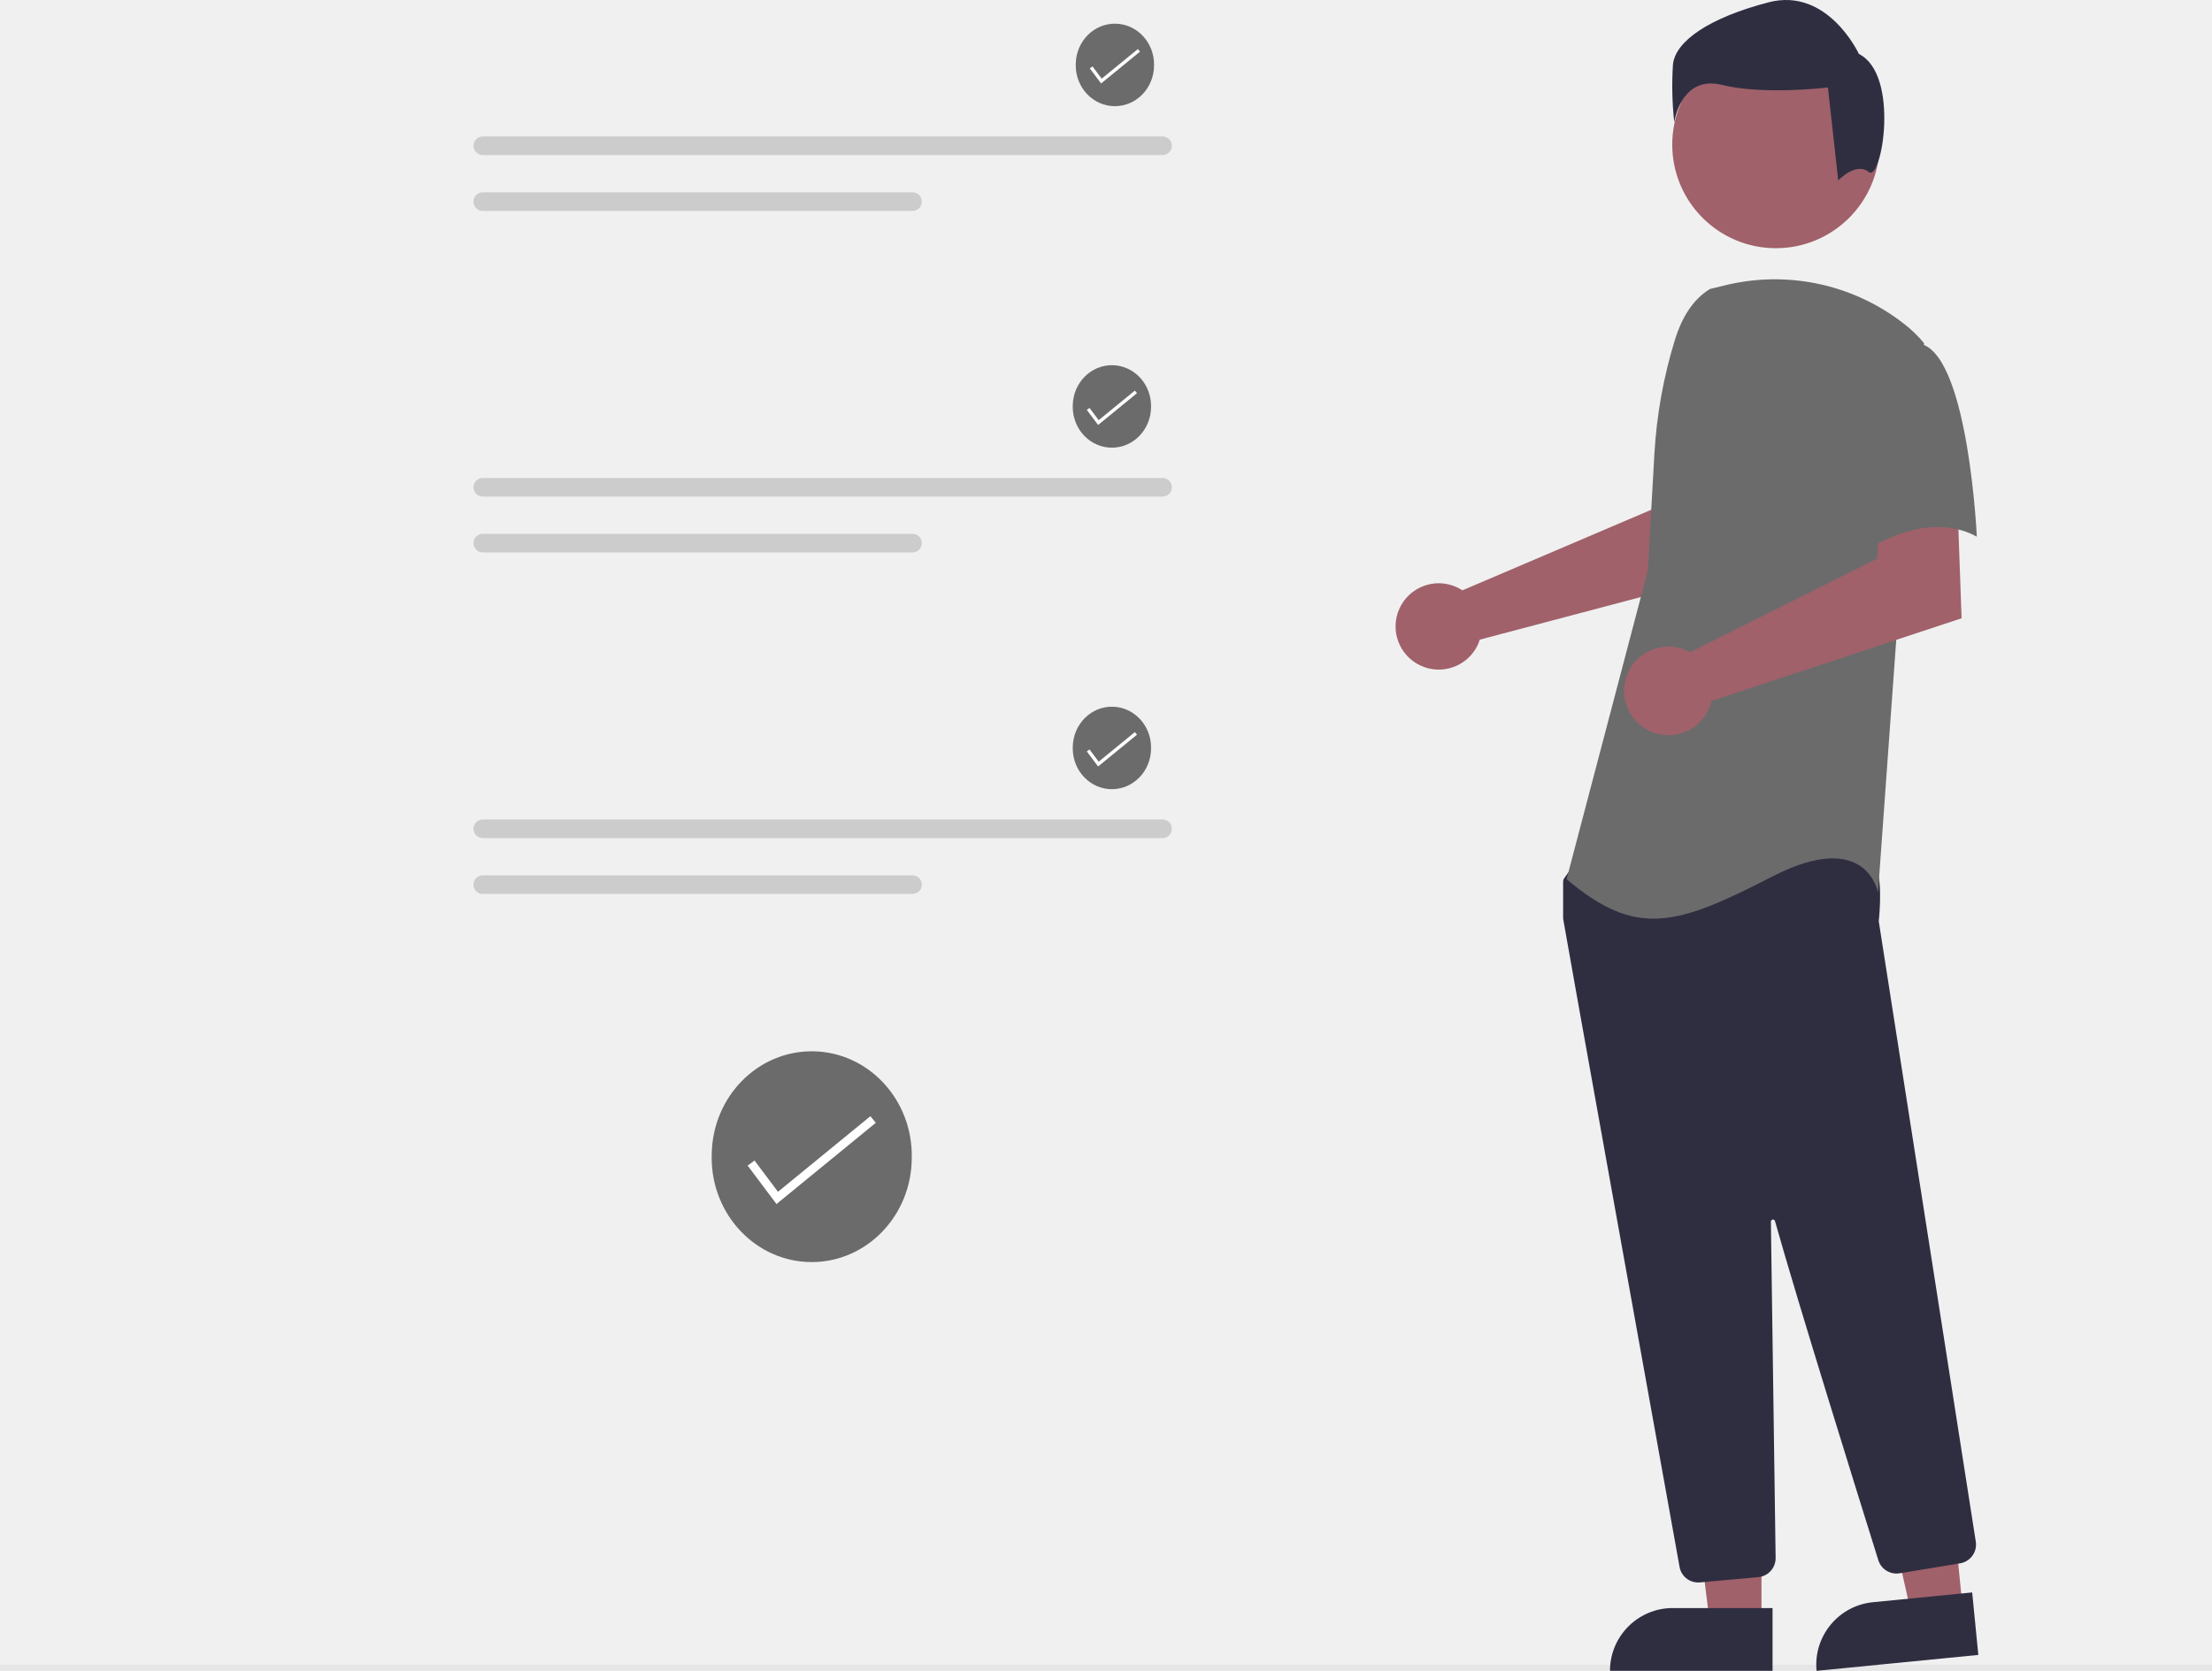
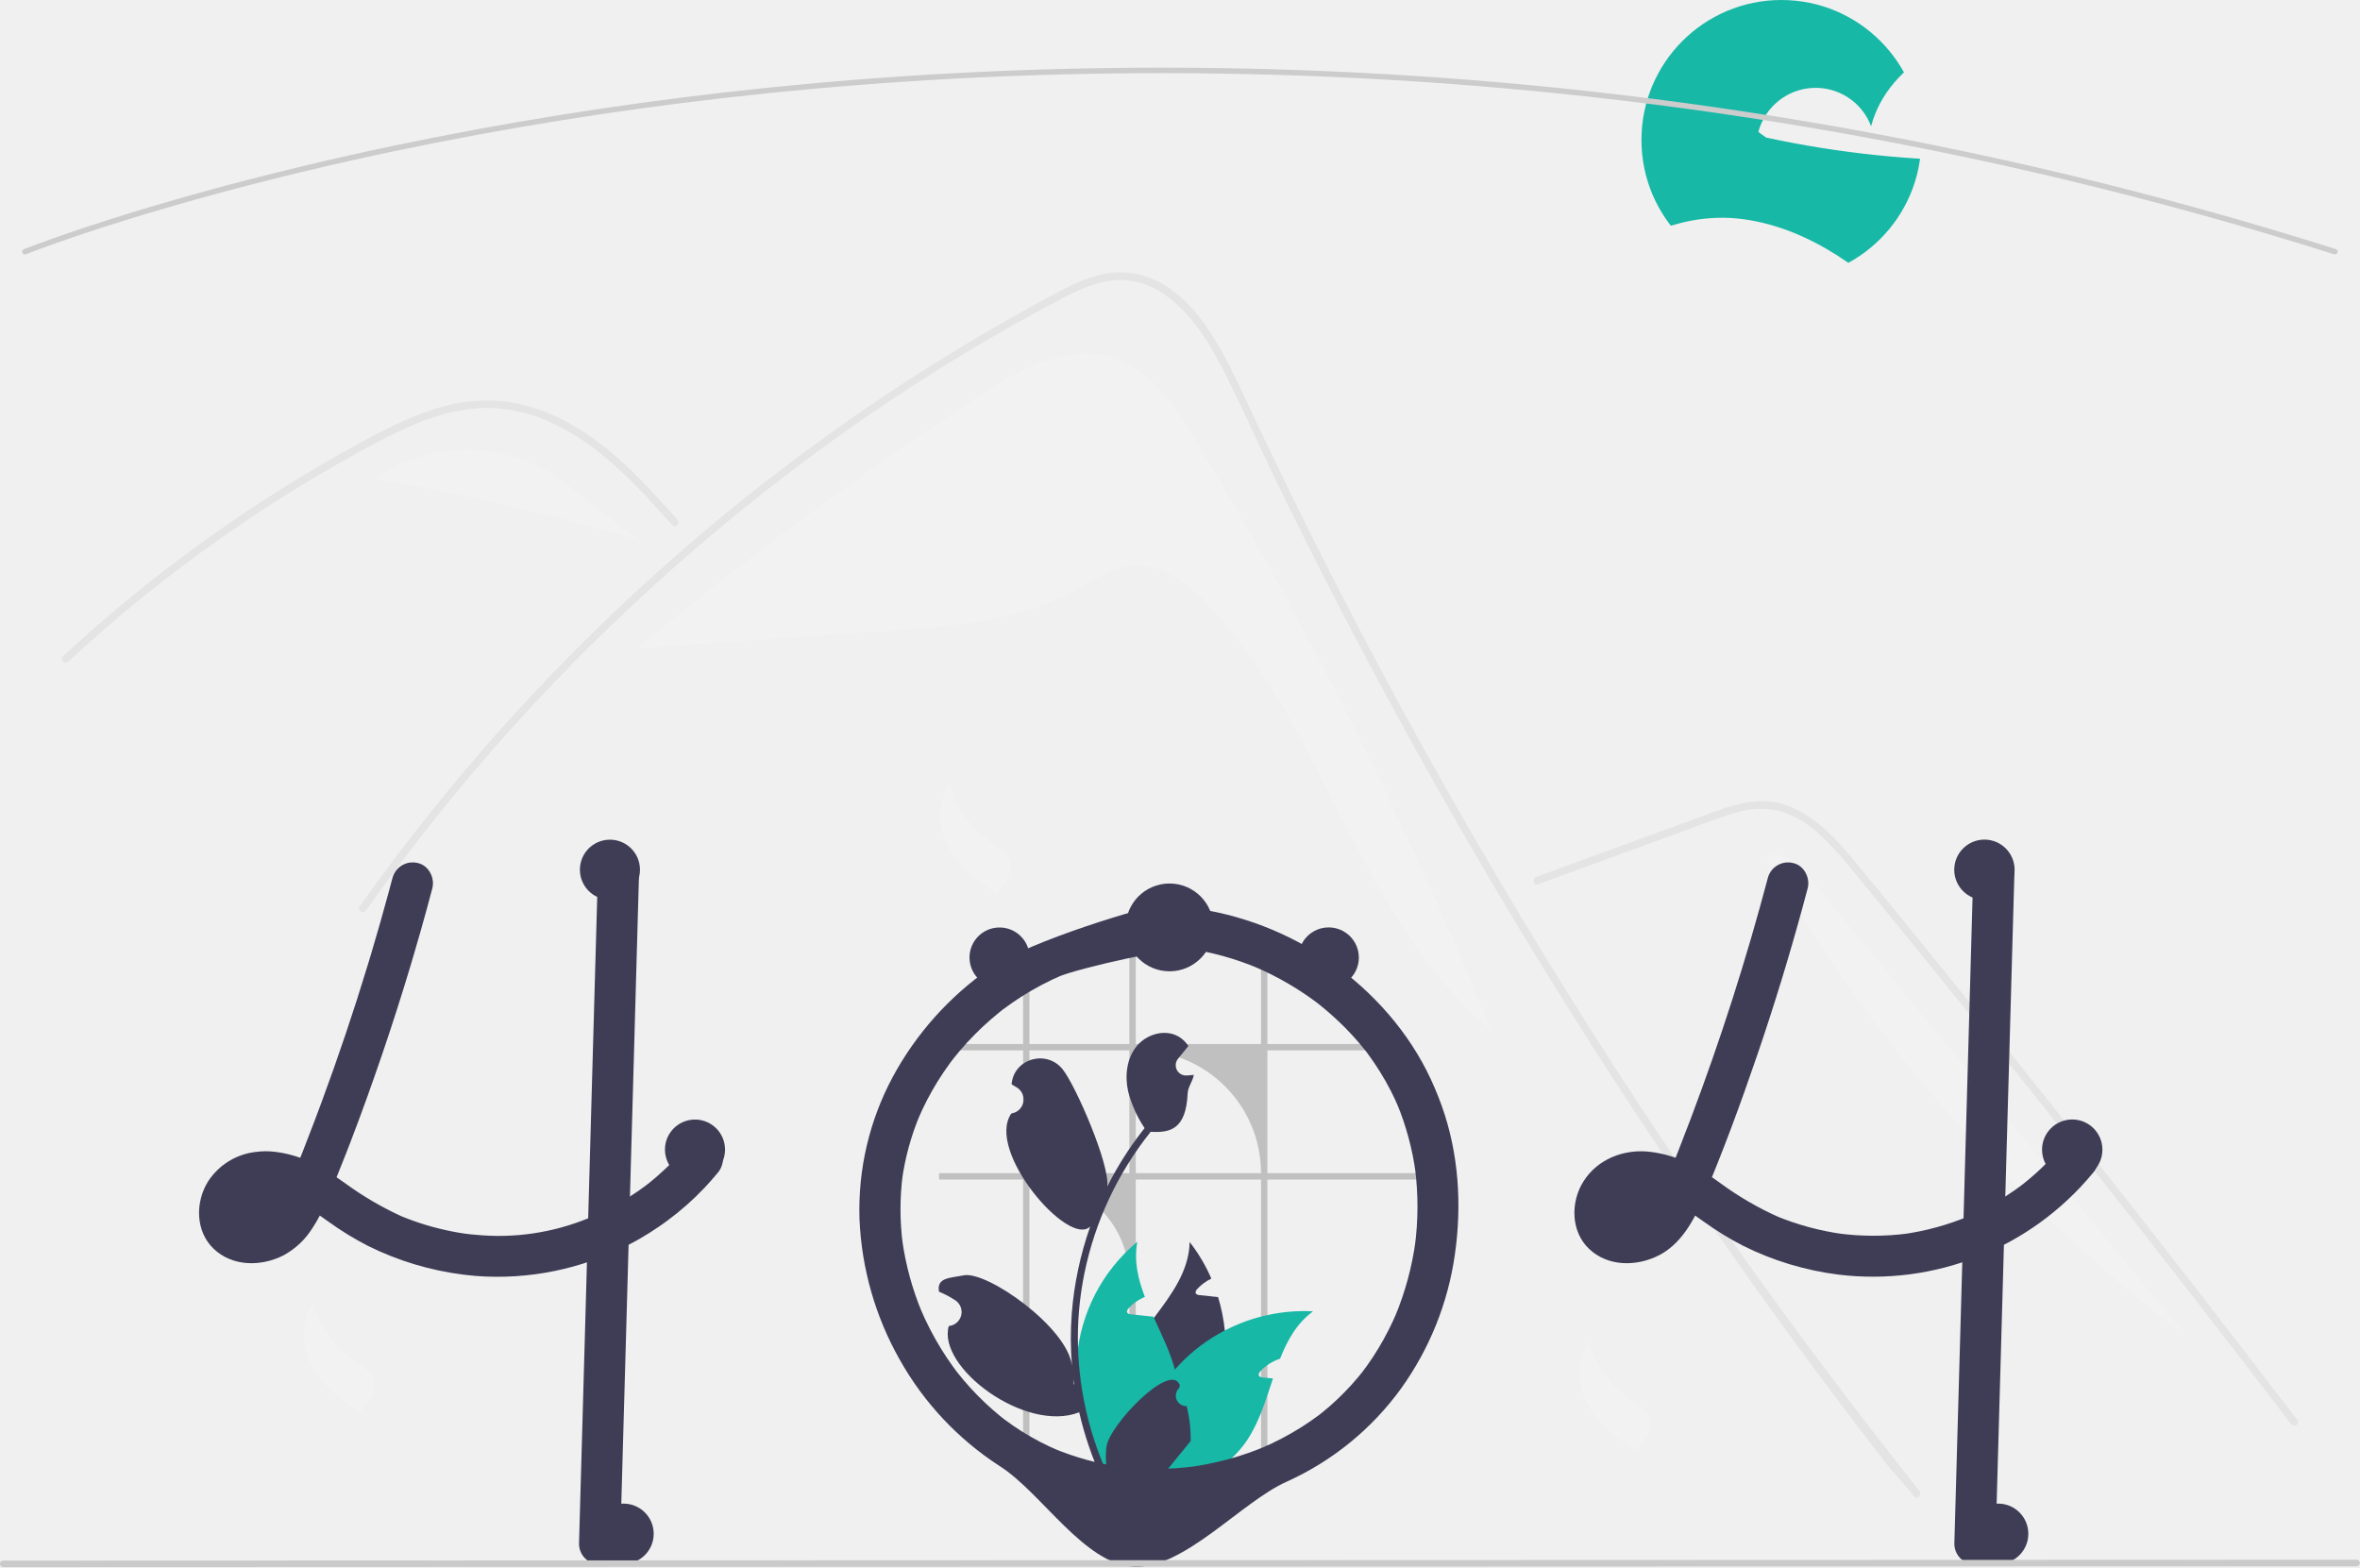
- <svg xmlns="http://www.w3.org/2000/svg" width="738.22" height="557.747" viewBox="0 0 738.22 557.747" role="img" artist="Katerina Limpitsouni" source="https://undraw.co/">
-   <path id="a9afa624-d143-4da3-9790-afb66062e65a-850" data-name="Path 2429" d="M535.174,599.597c0,19.249-14.948,34.854-33.388,34.854s-33.388-15.605-33.388-34.854c0-.436.007-.87.025-1.302.338-19.246,15.563-34.555,34-34.196s33.102,16.253,32.757,35.498Z" transform="translate(-230.89 -213.1568)" fill="#6b6b6b" />
-   <path id="e3bc7ff1-d70c-4de9-8a31-9e1cd8f5d93e-851" data-name="Path 2431" d="M490.029,615.076l-9.616-12.822,2.277-1.709,7.835,10.446,30.844-25.233,1.803,2.204Z" transform="translate(-230.89 -213.1568)" fill="#fff" />
-   <rect id="a7b62467-cb6d-4a33-bede-3daf66fae9b8" data-name="Rectangle 256" y="555.747" width="738.22" height="2" fill="#e6e6e6" />
-   <g id="a0df80b4-37f6-4e81-b192-ad058c9b46d3" data-name="Group 24">
-     <path id="ab0ed44f-d533-4992-a1b3-ca9ac72248ac-852" data-name="Path 552" d="M716.948,409.114a14.211,14.211,0,0,1,1.987,1.108l63.154-26.954,2.253-16.636,25.235-.155-1.491,38.158-83.357,22.047a14.94,14.94,0,0,1-.631,1.7,14.411,14.411,0,1,1-7.151-19.265Z" transform="translate(-230.89 -213.1568)" fill="#a0616a" />
-     <path id="e96706e1-851e-4da2-ad9b-ad313a8c64fc-853" data-name="Path 553" d="M818.754,754.875H801.491l-8.212-66.584h25.477Z" transform="translate(-230.89 -213.1568)" fill="#a0616a" />
-     <path id="b540b71d-0f03-4ed3-b276-b3415efc1443-854" data-name="Path 554" d="M789.161,749.943h33.292v20.955H768.199a20.962,20.962,0,0,1,20.962-20.962h0Z" transform="translate(-230.89 -213.1568)" fill="#2f2e41" />
-     <path id="b87c34d6-a0a3-40d8-a436-08cd71fc342e-855" data-name="Path 555" d="M885.89,749.997l-17.178,1.69-14.7-65.458,25.355-2.491Z" transform="translate(-230.89 -213.1568)" fill="#a0616a" />
-     <path id="bb56473f-8578-4371-8d17-16b3f8ffc95c-856" data-name="Path 556" d="M855.946,747.993l33.126-3.263,2.054,20.857-53.981,5.317a20.958,20.958,0,0,1,18.8-22.911Z" transform="translate(-230.89 -213.1568)" fill="#2f2e41" />
-     <circle id="b06ede21-2df7-4399-95f3-667c473f6547" data-name="Ellipse 84" cx="592.669" cy="48.268" r="34.583" fill="#a0616a" />
-     <path id="e3edd339-fa60-4375-a5a7-b8711a5f77a0-857" data-name="Path 557" d="M797.633,741.409a6.3,6.3,0,0,1-6.217-5.21c-8.929-49.59-38.141-211.772-38.84-216.268a1.991,1.991,0,0,1-.023-.312V507.525a2.1,2.1,0,0,1,.393-1.228l3.858-5.4a2.082,2.082,0,0,1,1.611-.88c22-1.031,94.036-4.054,97.516.294h0c3.495,4.365,2.253,17.611,1.971,20.22l.014.272,32.366,206.982a6.353,6.353,0,0,1-5.233,7.23l-20.214,3.33a6.366,6.366,0,0,1-7.076-4.355c-6.252-19.978-27.216-87.184-34.482-113.19a.7.7,0,0,0-1.381.2c.363,24.79,1.24,88.036,1.549,109.881l.032,2.353a6.362,6.362,0,0,1-5.763,6.387l-19.492,1.766A5.875,5.875,0,0,1,797.633,741.409Z" transform="translate(-230.89 -213.1568)" fill="#2f2e41" />
-     <path id="fafafea0-d187-42ce-9adc-60692d5c21c2-858" data-name="Path 99" d="M801.611,309.607c-6.035,3.588-9.647,10.18-11.719,16.9a160.073,160.073,0,0,0-6.877,38.241l-2.191,38.86-27.113,103.028c23.5,19.883,37.053,15.363,68.686-.9s35.246,5.422,35.246,5.422l6.325-87.663,9.037-95.793a42.487,42.487,0,0,0-6.846-6.581,69.923,69.923,0,0,0-59.761-12.673Z" transform="translate(-230.89 -213.1568)" fill="#6b6b6b" />
-     <path id="bcb42d09-5dc7-4cce-9178-bbabc9608de0-859" data-name="Path 558" d="M792.805,429.921a14.828,14.828,0,0,1,2.112.986l62.447-31.259,1.036-16.933,25.759-1.776,1.38,38.6-83.45,27.6a14.784,14.784,0,1,1-9.283-17.223Z" transform="translate(-230.89 -213.1568)" fill="#a0616a" />
-     <path id="a6b68414-708f-47b2-ba8b-69f9e74523ce-860" data-name="Path 101" d="M872.555,328.133c15.363,5.422,18.071,64.171,18.071,64.171-18.075-9.941-39.765,6.326-39.765,6.326s-4.518-15.365-9.941-35.246a34.54,34.54,0,0,1,7.229-32.535S857.19,322.708,872.555,328.133Z" transform="translate(-230.89 -213.1568)" fill="#6b6b6b" />
-     <path id="bcacc9ce-a4f2-4033-9198-64d9603f2d9b-861" data-name="Path 102" d="M854.562,270.568c-4.309-3.447-10.187,2.816-10.187,2.816l-3.447-31.016s-21.543,2.581-35.334-.862-15.943,12.5-15.943,12.5a110.654,110.654,0,0,1-.431-19.391c.862-7.756,12.064-15.512,31.885-20.683s30.162,17.236,30.162,17.236C865.063,238.057,858.876,274.019,854.562,270.568Z" transform="translate(-230.89 -213.1568)" fill="#2f2e41" />
-   </g>
-   <path d="M392.02,258.709a3.107,3.107,0,0,0,0,6.214H618.878a3.107,3.107,0,0,0,0-6.214Z" transform="translate(-230.89 -213.1568)" fill="#ccc" />
-   <path d="M392.02,277.351a3.107,3.107,0,0,0-.013,6.214H535.429a3.107,3.107,0,1,0,0-6.214Z" transform="translate(-230.89 -213.1568)" fill="#ccc" />
-   <path id="baa6ea24-e79a-410b-95a0-90b7a92ae1c1-862" data-name="Path 2429" d="M616.035,234.956c0,7.534-5.851,13.642-13.068,13.642s-13.068-6.108-13.068-13.642c0-.171.003-.34.01-.51.132-7.533,6.092-13.525,13.308-13.384s12.956,6.361,12.821,13.894Z" transform="translate(-230.89 -213.1568)" fill="#6b6b6b" />
-   <path id="a0820f47-ad40-463a-872c-13bb80005143-863" data-name="Path 2431" d="M598.365,241.015l-3.764-5.019.891-.669,3.067,4.089,12.073-9.876.706.863Z" transform="translate(-230.89 -213.1568)" fill="#fff" />
-   <path d="M392.02,372.709a3.107,3.107,0,0,0,0,6.214H618.878a3.107,3.107,0,0,0,0-6.214Z" transform="translate(-230.89 -213.1568)" fill="#ccc" />
-   <path d="M392.02,391.351a3.107,3.107,0,0,0-.013,6.214H535.429a3.107,3.107,0,1,0,0-6.214Z" transform="translate(-230.89 -213.1568)" fill="#ccc" />
-   <path id="b63fc892-67cf-40d0-9003-f173040a559c-864" data-name="Path 2429" d="M615.035,348.956c0,7.534-5.851,13.642-13.068,13.642s-13.068-6.108-13.068-13.642c0-.171.003-.34.01-.51.132-7.533,6.092-13.525,13.308-13.384s12.956,6.361,12.821,13.894Z" transform="translate(-230.89 -213.1568)" fill="#6b6b6b" />
-   <path id="b8e61bbe-38fc-40ac-ac8c-5bb63bac7af2-865" data-name="Path 2431" d="M597.365,355.015l-3.764-5.019.891-.669,3.067,4.089,12.073-9.876.706.863Z" transform="translate(-230.89 -213.1568)" fill="#fff" />
-   <path d="M392.02,486.709a3.107,3.107,0,0,0,0,6.214H618.878a3.107,3.107,0,0,0,0-6.214Z" transform="translate(-230.89 -213.1568)" fill="#ccc" />
-   <path d="M392.02,505.351a3.107,3.107,0,0,0-.013,6.214H535.429a3.107,3.107,0,1,0,0-6.214Z" transform="translate(-230.89 -213.1568)" fill="#ccc" />
-   <path id="f67391c6-f0f4-4d09-a78c-675b0edf0c3b-866" data-name="Path 2429" d="M615.035,462.956c0,7.534-5.851,13.642-13.068,13.642s-13.068-6.108-13.068-13.642c0-.171.003-.34.01-.51.132-7.533,6.092-13.525,13.308-13.384s12.956,6.361,12.821,13.894Z" transform="translate(-230.89 -213.1568)" fill="#6b6b6b" />
-   <path id="e94ecbaf-2ca7-4fd5-871d-ab097a8f2c0d-867" data-name="Path 2431" d="M597.365,469.015l-3.764-5.019.891-.669,3.067,4.089,12.073-9.876.706.863Z" transform="translate(-230.89 -213.1568)" fill="#fff" />
+ <svg xmlns="http://www.w3.org/2000/svg" width="860.131" height="571.148" viewBox="0 0 860.131 571.148" role="img" artist="Katerina Limpitsouni" source="https://undraw.co/">
+   <path d="M605.67,324.953c-7.669-12.684-16.757-26.228-30.99-30.37-16.482-4.796-33.413,4.732-47.775,14.135a1392.157,1392.157,0,0,0-123.893,91.283l.043.492q46.226-3.188,92.451-6.376c22.265-1.535,45.296-3.283,64.972-13.816,7.467-3.997,14.745-9.336,23.206-9.708,10.512-.462,19.677,6.879,26.88,14.549,42.607,45.371,54.937,114.754,102.738,154.616A1516.995,1516.995,0,0,0,605.67,324.953Z" transform="translate(-169.9343 -164.426)" fill="#f2f2f2" />
+   <path d="M867.571,709.781c-4.712-5.95-6.637-7.343-11.285-13.348q-56.764-73.416-106.708-151.792-33.924-53.23-64.483-108.504-14.549-26.278-28.3-52.969-10.67-20.695-20.865-41.638c-1.944-3.988-3.832-7.994-5.711-12.009-4.428-9.442-8.773-18.93-13.439-28.244-5.317-10.616-11.789-21.745-21.553-28.877a29.405,29.405,0,0,0-15.319-5.895c-7.948-.513-15.282,2.769-22.176,6.353-50.439,26.301-97.659,59.276-140.37,96.798A730.778,730.778,0,0,0,303.322,496.247c-1.008,1.439-3.392.064-2.374-1.384q6.009-8.498,12.257-16.813A734.817,734.817,0,0,1,500.805,303.064q18.248-11.826,37.183-22.542c6.362-3.603,12.752-7.16,19.251-10.497,6.371-3.273,13.137-6.215,20.416-6.325,24.77-.385,37.595,27.667,46.405,46.542q4.153,8.911,8.406,17.766,16.075,33.621,33.387,66.628,10.685,20.379,21.837,40.52,34.707,62.718,73.779,122.897c34.506,53.143,68.737,100.089,108.046,149.785C870.596,709.213,868.662,711.175,867.571,709.781Z" transform="translate(-169.9343 -164.426)" fill="#e4e4e4" />
+   <path d="M414.916,355.804c-1.439-1.604-2.869-3.209-4.318-4.813-11.422-12.633-23.679-25.118-39.364-32.361a57.11,57.11,0,0,0-23.927-5.546c-8.562.028-16.932,2.273-24.843,5.418-3.74,1.494-7.398,3.19-11.001,4.996-4.116,2.072-8.159,4.281-12.183,6.509q-11.331,6.27-22.368,13.091-21.961,13.572-42.546,29.216-10.671,8.113-20.902,16.758-9.516,8.031-18.646,16.492c-1.302,1.201-3.245-.743-1.944-1.943,1.604-1.494,3.227-2.979,4.85-4.446q6.875-6.215,13.971-12.193,12.939-10.918,26.549-20.993,21.163-15.676,43.783-29.225,11.304-6.765,22.918-12.963c2.338-1.247,4.703-2.466,7.096-3.621a113.116,113.116,0,0,1,16.868-6.866,60.006,60.006,0,0,1,25.476-2.503,66.327,66.327,0,0,1,23.505,8.131c15.401,8.608,27.346,21.919,38.97,34.909C418.033,355.171,416.099,357.124,414.916,355.804Z" transform="translate(-169.9343 -164.426)" fill="#e4e4e4" />
+   <path d="M730.477,486.711l36.905-13.498,18.323-6.702c5.968-2.183,11.921-4.667,18.09-6.23a28.539,28.539,0,0,1,16.374.209,37.738,37.738,0,0,1,12.771,7.917,103.64,103.64,0,0,1,10.475,11.186c3.989,4.794,7.92,9.639,11.868,14.467q24.441,29.891,48.563,60.041,24.121,30.15,47.92,60.556,23.857,30.48,47.385,61.216,2.882,3.765,5.76,7.534c1.06,1.388,3.449.02,2.375-1.388Q983.582,650.974,959.549,620.184q-24.092-30.864-48.516-61.466-24.424-30.601-49.179-60.937-6.167-7.558-12.354-15.099c-3.48-4.241-6.92-8.527-10.736-12.474-7.005-7.245-15.758-13.648-26.234-13.822-6.16-.102-12.121,1.852-17.844,3.923-6.17,2.232-12.325,4.506-18.486,6.759l-37.163,13.592-9.291,3.398c-1.649.603-.937,3.262.731,2.652Z" transform="translate(-169.9343 -164.426)" fill="#e4e4e4" />
+   <path d="M366.377,334.526c-18.754-9.639-42.771-7.751-60.005,4.291a855.847,855.847,0,0,1,97.371,22.726C390.46,353.759,380.07,341.563,366.377,334.526Z" transform="translate(-169.9343 -164.426)" fill="#f2f2f2" />
+   <path d="M306.188,338.784l-3.61,2.935c1.221-1.027,2.491-1.99,3.795-2.901C306.311,338.807,306.249,338.795,306.188,338.784Z" transform="translate(-169.9343 -164.426)" fill="#f2f2f2" />
+   <path d="M831.549,486.846c-3.633-4.422-7.56-9.052-12.994-10.848l-5.073.2A575.436,575.436,0,0,0,966.749,651.418Q899.149,569.132,831.549,486.846Z" transform="translate(-169.9343 -164.426)" fill="#f2f2f2" />
+   <path d="M516.084,450.367A37.481,37.481,0,0,0,531.015,471.325c2.82,1.92,6.157,3.762,7.122,7.035a8.379,8.379,0,0,1-.874,6.15,24.884,24.884,0,0,1-3.861,5.041l-.137.512c-6.998-4.147-13.656-9.393-17.522-16.551s-4.406-16.539.341-23.145" transform="translate(-169.9343 -164.426)" fill="#f2f2f2" />
+   <path d="M749.084,653.367A37.481,37.481,0,0,0,764.015,674.325c2.82,1.92,6.157,3.762,7.122,7.035a8.379,8.379,0,0,1-.874,6.15,24.884,24.884,0,0,1-3.861,5.041l-.137.512c-6.998-4.147-13.656-9.393-17.522-16.551s-4.406-16.539.341-23.145" transform="translate(-169.9343 -164.426)" fill="#f2f2f2" />
+   <path d="M284.084,639.367A37.481,37.481,0,0,0,299.015,660.325c2.82,1.92,6.157,3.762,7.122,7.035a8.379,8.379,0,0,1-.874,6.15,24.884,24.884,0,0,1-3.861,5.041l-.137.512c-6.998-4.147-13.656-9.393-17.522-16.551s-4.406-16.539.341-23.145" transform="translate(-169.9343 -164.426)" fill="#f2f2f2" />
+   <circle cx="649.249" cy="51" r="51" fill="#17B8A6" />
+   <path d="M911.219,176.296c-24.717-3.341-52.935,10.019-59.341,34.124a21.597,21.597,0,0,0-41.094,2.109l2.83,2.027a372.275,372.275,0,0,0,160.659-.726C957.079,195.76,935.935,179.637,911.219,176.296Z" transform="translate(-169.9343 -164.426)" fill="#f0f0f0" />
+   <path d="M805.219,244.296c-24.717-3.341-52.935,10.019-59.341,34.124a21.597,21.597,0,0,0-41.094,2.109l2.83,2.027a372.275,372.275,0,0,0,160.659-.726C851.079,263.76,829.935,247.637,805.219,244.296Z" transform="translate(-169.9343 -164.426)" fill="#f0f0f0" />
+   <path d="M1020.946,257.154a.982.982,0,0,1-.302-.047C756.237,173.489,523.199,184.424,374.264,208.321c-20.269,3.251-40.591,7.006-60.404,11.161-5.058,1.06-10.306,2.195-15.597,3.378-6.319,1.407-12.554,2.856-18.532,4.306q-3.873.917-7.595,1.849c-3.758.928-7.572,1.895-11.66,2.957-4.568,1.178-9.209,2.413-13.797,3.672a.442.442,0,0,1-.051.015l0.0.001c-5.183,1.415-10.338,2.871-15.323,4.325-2.698.779-5.304,1.548-7.799,2.307-.279.077-.526.151-.776.228l-.536.163c-.311.095-.617.188-.924.275l-.02.006 0.0.001-.812.252c-.968.293-1.912.579-2.841.864-24.545,7.566-38.038,12.949-38.171,13.002a1,1,0,1,1-.744-1.856c.134-.053,13.693-5.463,38.328-13.058.932-.286,1.879-.572,2.85-.866l.754-.234c.026-.01.052-.018.078-.025.305-.087.61-.18.919-.273l.537-.163c.268-.081.531-.161.801-.235,2.479-.754,5.093-1.524,7.798-2.307,4.987-1.455,10.147-2.911,15.334-4.328.016-.006.033-.01.049-.015v-.001c4.604-1.263,9.263-2.503,13.845-3.685,4.094-1.063,7.915-2.032,11.68-2.962q3.738-.93,7.609-1.853c5.985-1.451,12.233-2.902,18.563-4.312,5.299-1.184,10.556-2.322,15.622-3.383,19.843-4.162,40.198-7.923,60.497-11.179C523.096,182.415,756.467,171.463,1021.246,255.201a1.0 1,0,0,1-.301,1.953Z" transform="translate(-169.9343 -164.426)" fill="#ccc" />
+   <path d="M432.923,584.266a6.729,6.729,0,0,0-1.7-2.67,6.43,6.43,0,0,0-.92-.71c-2.61-1.74-6.51-2.13-8.99,0a5.81,5.81,0,0,0-.69.71q-1.11,1.365-2.28,2.67c-1.28,1.46-2.59,2.87-3.96,4.24-.39.38-.78.77-1.18,1.15-.23.23-.46.45-.69.67-.88.84-1.78,1.65-2.69,2.45-.48.43-.96.85-1.45,1.26-.73.61-1.46,1.22-2.2,1.81-.07.05-.14.1-.21.16-.02.01-.03.03-.05.04-.01,0-.02,0-.03.02a.179.179,0,0,0-.07.05c-.22.15-.37.25-.48.34.04-.02.08-.05.12-.07-.18.14-.37.28-.55.42-1.75,1.29-3.54,2.53-5.37,3.69a99.21,99.21,0,0,1-14.22,7.55c-.33.13-.67.27-1.01.4a85.97,85.97,0,0,1-40.85,6.02q-2.13-.165-4.26-.45c-1.64-.24-3.27-.53-4.89-.86a97.932,97.932,0,0,1-18.02-5.44,118.652,118.652,0,0,1-20.66-12.12c-1-.71-2.01-1.42-3.02-2.11,1.15-2.82,2.28-5.64,3.38-8.48.55-1.37,1.08-2.74,1.6-4.12,4.09-10.63,7.93-21.36,11.61-32.13q5.58-16.365,10.53-32.92.51-1.68.99-3.36,2.595-8.745,4.98-17.53c.15-.57.31-1.13.45-1.7q.69-2.52,1.35-5.04c1-3.79-1.26-8.32-5.24-9.23a7.634,7.634,0,0,0-9.22,5.24c-.43,1.62-.86,3.23-1.3,4.85q-3.165,11.745-6.66,23.41-.51,1.68-1.02,3.36-7.71,25.41-16.93,50.31-1.11,3.015-2.25,6.01c-.37.98-.74,1.96-1.12,2.94-.73,1.93-1.48,3.86-2.23,5.79-.43,1.13-.87,2.26-1.31,3.38-.29.71-.57,1.42-.85,2.12a41.809,41.809,0,0,0-8.81-2.12l-.48-.06a27.397,27.397,0,0,0-7.01.06,23.914,23.914,0,0,0-17.24,10.66c-4.77,7.51-4.71,18.25,1.98,24.63,6.89,6.57,17.32,6.52,25.43,2.41a28.351,28.351,0,0,0,10.52-9.86,50.569,50.569,0,0,0,2.74-4.65c.21.14.42.28.63.43.8.56,1.6,1.13,2.39,1.69a111.738,111.738,0,0,0,14.51,8.91,108.359,108.359,0,0,0,34.62,10.47c.27.03.53.07.8.1,1.33.17,2.67.3,4.01.41a103.782,103.782,0,0,0,55.58-11.36q2.175-1.125,4.31-2.36,3.315-1.92,6.48-4.08c1.15-.78,2.27-1.57,3.38-2.4a101.042,101.042,0,0,0,13.51-11.95q2.355-2.475,4.51-5.11a8.061,8.061,0,0,0,2.2-5.3A7.564,7.564,0,0,0,432.923,584.266Zm-165.59,23.82c.21-.15.42-.31.62-.47C267.893,607.766,267.603,607.936,267.333,608.086Zm3.21-3.23c-.23.26-.44.52-.67.78a23.366,23.366,0,0,1-2.25,2.2c-.11.1-.23.2-.35.29a.01.01,0,0,0-.01.01,3.804,3.804,0,0,0-.42.22q-.645.39-1.32.72a17.005,17.005,0,0,1-2.71.75,16.799,16.799,0,0,1-2.13.02h-.02a14.823,14.823,0,0,1-1.45-.4c-.24-.12-.47-.26-.7-.4-.09-.08-.17-.16-.22-.21a2.44,2.44,0,0,1-.27-.29.01.01,0,0,0-.01-.01c-.11-.2-.23-.4-.34-.6a.031.031,0,0,1-.01-.02c-.08-.25-.15-.51-.21-.77a12.511,12.511,0,0,1,.01-1.37,13.467,13.467,0,0,1,.54-1.88,11.068,11.068,0,0,1,.69-1.26c.02-.04.12-.2.23-.38.01-.01.01-.01.01-.02.15-.17.3-.35.46-.51.27-.3.56-.56.85-.83a18.022,18.022,0,0,1,1.75-1.01,19.481,19.481,0,0,1,2.93-.79,24.989,24.989,0,0,1,4.41.04,30.301,30.301,0,0,1,4.1,1.01,36.945,36.945,0,0,1-2.77,4.54C270.623,604.746,270.583,604.806,270.543,604.856Zm-11.12-3.29a2.18,2.18,0,0,1-.31.39A1.409,1.409,0,0,1,259.423,601.566Z" transform="translate(-169.9343 -164.426)" fill="#3f3d56" />
+   <path d="M402.863,482.136q-.135,4.71-.27,9.42-.285,10.455-.59,20.92-.315,11.775-.66,23.54-.165,6.075-.34,12.15-.465,16.365-.92,32.72c-.03,1.13-.07,2.25-.1,3.38q-.225,8.115-.45,16.23-.255,8.805-.5,17.61-.18,6.6-.37,13.21-1.35,47.895-2.7,95.79a7.648,7.648,0,0,1-7.5,7.5,7.561,7.561,0,0,1-7.5-7.5q.75-26.94,1.52-53.88.675-24.36,1.37-48.72.225-8.025.45-16.06.345-12.09.68-24.18c.03-1.13.07-2.25.1-3.38.02-.99.05-1.97.08-2.96q.66-23.475,1.32-46.96.27-9.24.52-18.49.3-10.545.6-21.08c.09-3.09.17-6.17.26-9.26a7.648,7.648,0,0,1,7.5-7.5A7.561,7.561,0,0,1,402.863,482.136Z" transform="translate(-169.9343 -164.426)" fill="#3f3d56" />
+   <path d="M814.291,484.217a893.238,893.238,0,0,1-28.161,87.941c-3.007,7.946-6.083,15.877-9.371,23.712l.756-1.792a54.583,54.583,0,0,1-5.59,10.612q-.229.321-.467.636,1.166-1.49.443-.589c-.254.301-.505.602-.768.895a23.664,23.664,0,0,1-2.249,2.203q-.301.258-.612.504l.938-.729c-.109.257-.873.597-1.111.743a18.254,18.254,0,0,1-2.405,1.219l1.792-.756a19.086,19.086,0,0,1-4.231,1.161l1.994-.268a17.021,17.021,0,0,1-4.298.046l1.994.268a14.002,14.002,0,0,1-3.405-.917l1.792.756a12.012,12.012,0,0,1-1.679-.896c-.271-.177-1.105-.809-.015.025,1.133.866.146.074-.088-.156-.194-.192-.37-.4-.56-.595-.882-.905.996,1.557.397.499a18.182,18.182,0,0,1-.878-1.637l.756,1.792a11.925,11.925,0,0,1-.728-2.651l.268,1.994a13.651,13.651,0,0,1-.003-3.405l-.268,1.994a15.964,15.964,0,0,1,.995-3.68l-.756,1.792a16.729,16.729,0,0,1,1.178-2.298,6.729,6.729,0,0,1,.729-1.071c.049.016-1.269,1.513-.569.757.183-.198.354-.406.539-.602.296-.314.614-.601.926-.898,1.045-.994-1.462.966-.257.179a19.049,19.049,0,0,1,2.749-1.499l-1.792.756a20.311,20.311,0,0,1,4.995-1.34l-1.994.268a25.628,25.628,0,0,1,6.461.076l-1.994-.268a33.211,33.211,0,0,1,7.892,2.22l-1.792-.756c5.39,2.314,10.163,5.749,14.928,9.118a111.95,111.95,0,0,0,14.506,8.906,108.388,108.388,0,0,0,34.622,10.474,103.933,103.933,0,0,0,92.586-36.752,8.078,8.078,0,0,0,2.197-5.303,7.632,7.632,0,0,0-2.197-5.303c-2.752-2.526-7.949-3.239-10.607,0a95.636,95.636,0,0,1-8.107,8.727q-2.017,1.914-4.142,3.71-1.214,1.026-2.461,2.011c-.393.311-1.619,1.138.263-.197-.431.306-.845.64-1.271.955a99.269,99.269,0,0,1-20.332,11.565l1.792-.756a96.836,96.836,0,0,1-24.171,6.622l1.994-.268a97.643,97.643,0,0,1-25.754-.038l1.994.268a99.8,99.8,0,0,1-24.857-6.77l1.792.756a116.025,116.025,0,0,1-21.736-12.591,86.877,86.877,0,0,0-11.113-6.994,42.824,42.824,0,0,0-14.438-4.389c-9.439-1.111-19.057,2.566-24.246,10.72-4.776,7.505-4.714,18.244,1.974,24.625,6.888,6.572,17.318,6.517,25.436,2.406,7.817-3.959,12.513-12.185,15.815-19.942,7.431-17.455,14.01-35.314,20.14-53.263q9.097-26.637,16.499-53.813.917-3.366,1.807-6.739c1.001-3.789-1.261-8.32-5.238-9.226a7.633,7.633,0,0,0-9.226,5.238Z" transform="translate(-169.9343 -164.426)" fill="#3f3d56" />
+   <path d="M889.124,482.136l-2.7,95.793-2.685,95.294-1.518,53.884a7.565,7.565,0,0,0,7.5,7.5,7.649,7.649,0,0,0,7.5-7.5l2.7-95.793,2.685-95.294,1.518-53.884a7.565,7.565,0,0,0-7.5-7.5,7.649,7.649,0,0,0-7.5,7.5Z" transform="translate(-169.9343 -164.426)" fill="#3f3d56" />
+   <path d="M629.526,700.361h2.329V594.319h54.329v-2.323H631.855V547.252H673.81q-.923-1.173-1.899-2.317H631.855V515.382c-.77-.328-1.547-.645-2.329-.944V544.935h-45.652V507.07c-.782.036-1.553.09-2.329.155v37.71h-36.42V516.684c-.782.346-1.553.711-2.317,1.093V544.935h-30.616v2.317h30.616v44.744h-30.616v2.323h30.616V700.361h2.317V594.319a36.413,36.413,0,0,1,36.42,36.42v69.622h2.329V594.319h45.652Zm-84.401-108.365V547.252h36.42v44.744Zm38.749,0V547.252h.914a44.741,44.741,0,0,1,44.738,44.744Z" transform="translate(-169.9343 -164.426)" opacity="0.2" />
+   <path d="M615.303,668.566a63.059,63.059,0,0,1-20.05,33.7c-.74.64-1.48,1.26-2.25,1.87q-2.805.255-5.57.52c-1.53.14-3.04.29-4.54.43l-.27.03-.19-1.64-.76-6.64a37.623,37.623,0,0,1-3.3-32.44c2.64-7.12,7.42-13.41,12.12-19.65,6.49-8.62,12.8-17.14,13.03-27.65a60.544,60.544,0,0,1,7.9,13.33,16.432,16.432,0,0,0-5.12,3.77c-.41.45-.82,1.08-.54,1.62.24.46.84.57,1.36.63,1.25.13,2.51.26,3.76.39,1,.11,2,.21,3,.32a63.99,63.99,0,0,1,2.45,12.18A61.189,61.189,0,0,1,615.303,668.566Z" transform="translate(-169.9343 -164.426)" fill="#3f3d56" />
+   <path d="M648.503,642.356c-5.9,4.29-9.35,10.46-12.03,17.26a16.628,16.628,0,0,0-7.17,4.58c-.41.45-.82,1.08-.54,1.62.24.46.84.57,1.36.63,1.25.13,2.51.26,3.76.39-2.68,8.04-5.14,16.36-9.88,23.15a36.989,36.989,0,0,1-12.03,10.91,38.492,38.492,0,0,1-4.02,1.99q-7.62.585-14.95,1.25-2.805.255-5.57.52c-1.53.14-3.04.29-4.54.43q-.015-.825,0-1.65a63.304,63.304,0,0,1,15.25-39.86c.45-.52.91-1.03,1.38-1.54a61.792,61.792,0,0,1,16.81-12.7A62.654,62.654,0,0,1,648.503,642.356Z" transform="translate(-169.9343 -164.426)" fill="#17B8A6" />
+   <path d="M589.163,699.526l-1.15,3.4-.58,1.73c-1.53.14-3.04.29-4.54.43l-.27.03c-1.66.17-3.31.34-4.96.51-.43-.5-.86-1.01-1.28-1.53a62.03,62.03,0,0,1,8.07-87.11c-1.32,6.91.22,13.53,2.75,20.1-.27.11-.53.22-.78.34a16.432,16.432,0,0,0-5.12,3.77c-.41.45-.82,1.08-.54,1.62.24.46.84.57,1.36.63,1.25.13,2.51.26,3.76.39,1,.11,2,.21,3,.32q.705.075,1.41.15c.07.15.13.29.2.44,2.85,6.18,5.92,12.39,7.65,18.83a43.666,43.666,0,0,1,1.02,4.91A37.604,37.604,0,0,1,589.163,699.526Z" transform="translate(-169.9343 -164.426)" fill="#17B8A6" />
+   <path d="M689.821,554.487c-8.609-16.792-21.946-30.921-37.632-41.304a114.237,114.237,0,0,0-52.563-18.38q-3.69-.335-7.399-.393c-2.921-.044-46.866,12.632-61.587,22.982a114.295,114.295,0,0,0-35.333,39.527,102.5,102.5,0,0,0-12.126,51.633,113.564,113.564,0,0,0,14.703,51.476,110.475,110.475,0,0,0,36.444,38.746C549.667,708.561,565.074,734.51,583.183,735.426c18.246.923,39.054-23.555,55.695-30.987a104.425,104.425,0,0,0,41.726-34.005,110.25,110.25,0,0,0,19.599-48.948c2.574-18.083,1.374-36.733-4.801-54.016a111.86,111.86,0,0,0-5.58-12.983c-1.78-3.505-6.996-4.796-10.261-2.691a7.68,7.68,0,0,0-2.691,10.261q1.568,3.088,2.915,6.278l-.756-1.792a101.151,101.151,0,0,1,6.876,25.538l-.268-1.994a109.229,109.229,0,0,1-.066,28.683l.268-1.994a109.734,109.734,0,0,1-7.555,27.674l.756-1.792a104.212,104.212,0,0,1-6.672,13.098q-1.923,3.186-4.081,6.222c-.632.888-1.283,1.761-1.939,2.631-.856,1.136,1.167-1.483.282-.369-.151.19-.3.38-.452.569q-.681.852-1.382,1.688a93.613,93.613,0,0,1-10.176,10.384q-1.366,1.192-2.778,2.331c-.469.378-.932.773-1.421,1.125.019-.013,1.58-1.199.656-.511-.29.216-.579.436-.87.652q-2.91,2.156-5.974,4.092a103.485,103.485,0,0,1-14.756,7.713l1.792-.756a109.215,109.215,0,0,1-27.597,7.552l1.994-.268a108.154,108.154,0,0,1-28.589.051l1.994.268a99.835,99.835,0,0,1-25.095-6.784l1.792.756a93.643,93.643,0,0,1-13.416-6.991q-3.174-2-6.184-4.247c-.286-.214-.57-.43-.855-.645-.915-.691.658.51.67.518a19.169,19.169,0,0,1-1.535-1.225q-1.454-1.184-2.861-2.422a101.989,101.989,0,0,1-10.493-10.709q-1.213-1.434-2.374-2.911c-.335-.426-.947-1.29.404.529-.178-.239-.362-.474-.542-.712q-.647-.858-1.276-1.728-2.203-3.048-4.188-6.246a109.29,109.29,0,0,1-7.805-15.108l.756,1.792a106.588,106.588,0,0,1-7.34-26.837l.268,1.994a97.866,97.866,0,0,1-.048-25.636l-.268,1.994A94.673,94.673,0,0,1,505.276,570.55l-.756,1.792a101.557,101.557,0,0,1,7.195-13.856q2.066-3.323,4.378-6.485.525-.718,1.062-1.428c.324-.428,1.215-1.493-.305.388.149-.184.293-.374.439-.56q1.269-1.608,2.6-3.165A107.402,107.402,0,0,1,530.772,536.215q1.474-1.292,2.995-2.529.691-.562,1.391-1.113c.187-.147.376-.291.562-.439-1.997,1.59-.555.433-.102.093q3.134-2.348,6.435-4.461a103.644,103.644,0,0,1,15.387-8.108l-1.792.756c7.76-3.258,42.141-10.949,48.394-10.11l-1.994-.268A106.225,106.225,0,0,1,628.768,517.419l-1.792-.756a110.313,110.313,0,0,1,12.6,6.329q3.043,1.784,5.967,3.763,1.384.937,2.738,1.915.677.489,1.346.989c.248.185.494.373.741.558,1.039.779-1.431-1.128-.342-.267a110.843,110.843,0,0,1,10.368,9.253q2.401,2.445,4.637,5.045,1.147,1.334,2.246,2.708c.364.455,1.605,2.101.084.085.372.493.747.982,1.114,1.479a97.977,97.977,0,0,1,8.392,13.538c1.793,3.498,6.987,4.802,10.261,2.691A7.677,7.677,0,0,0,689.821,554.487Z" transform="translate(-169.9343 -164.426)" fill="#3f3d56" />
+   <path d="M602.431,676.882a3.78,3.78,0,0,1-2.739-6.551c.095-.379.164-.651.259-1.03q-.051-.124-.103-.247c-3.48-8.298-25.685,14.833-26.645,22.632a30.029,30.029,0,0,0,.527,10.328A120.392,120.392,0,0,1,562.778,652.01a116.202,116.202,0,0,1,.721-12.963q.597-5.293,1.657-10.511a121.787,121.787,0,0,1,24.151-51.616c6.874.384,12.898-.663,13.48-13.985.103-2.37,1.861-4.422,2.248-6.756-.656.086-1.323.14-1.979.183-.204.011-.42.021-.624.032l-.077.003a3.745,3.745,0,0,1-3.076-6.101q.425-.523.851-1.046c.43-.538.871-1.065,1.302-1.603a1.865,1.865,0,0,0,.14-.161c.495-.613.99-1.216,1.485-1.829a10.829,10.829,0,0,0-3.55-3.432c-4.959-2.905-11.801-.893-15.384,3.593-3.593,4.486-4.271,10.779-3.023,16.384a43.398,43.398,0,0,0,6.003,13.383c-.269.344-.549.678-.818,1.022a122.574,122.574,0,0,0-12.794,20.268c1.016-7.939-11.412-36.608-16.218-42.681-5.773-7.294-17.611-4.111-18.628,5.136q-.015.134-.029.268,1.071.604,2.096,1.282a5.127,5.127,0,0,1-2.067,9.33l-.105.016c-9.556,13.644,21.077,49.155,28.745,41.181a125.11,125.11,0,0,0-6.734,31.693,118.664,118.664,0,0,0,.086,19.16l-.032-.226C558.902,648.154,529.674,627.514,521.139,629.233c-4.917.99-9.76.765-9.013,5.725q.018.119.036.237a34.442,34.442,0,0,1,3.862,1.861q1.071.604,2.096,1.282a5.127,5.127,0,0,1-2.067,9.33l-.105.016c-.075.011-.14.022-.215.032-4.35,14.966,27.907,39.12,47.518,31.435h.011a125.075,125.075,0,0,0,8.402,24.528H601.679c.108-.334.204-.678.301-1.011a34.102,34.102,0,0,1-8.305-.495c2.227-2.733,4.454-5.487,6.681-8.219a1.861,1.861,0,0,0,.14-.161c1.13-1.398,2.27-2.786,3.399-4.185l.001-.002a49.952,49.952,0,0,0-1.464-12.725Zm-34.371-67.613.016-.021-.016.043Zm-6.648,59.932-.258-.581c.011-.42.011-.839,0-1.269,0-.118-.021-.237-.021-.355.097.742.183,1.485.29,2.227Z" transform="translate(-169.9343 -164.426)" fill="#3f3d56" />
+   <circle cx="95.249" cy="439" r="11" fill="#3f3d56" />
+   <circle cx="227.249" cy="559" r="11" fill="#3f3d56" />
+   <circle cx="728.249" cy="559" r="11" fill="#3f3d56" />
+   <circle cx="755.249" cy="419" r="11" fill="#3f3d56" />
+   <circle cx="723.249" cy="317" r="11" fill="#3f3d56" />
+   <path d="M434.183,583.426a10.949,10.949,0,1,1-.21-2.16A10.992,10.992,0,0,1,434.183,583.426Z" transform="translate(-169.9343 -164.426)" fill="#3f3d56" />
+   <circle cx="484.249" cy="349" r="11" fill="#3f3d56" />
+   <path d="M545.183,513.426a10.949,10.949,0,1,1-.21-2.16A10.992,10.992,0,0,1,545.183,513.426Z" transform="translate(-169.9343 -164.426)" fill="#3f3d56" />
+   <path d="M403.183,481.426a10.949,10.949,0,1,1-.21-2.16A10.992,10.992,0,0,1,403.183,481.426Z" transform="translate(-169.9343 -164.426)" fill="#3f3d56" />
+   <circle cx="599.249" cy="443" r="11" fill="#3f3d56" />
+   <circle cx="426.249" cy="338" r="16" fill="#3f3d56" />
+   <path d="M1028.875,735.267l-857.75.307a1.191,1.191,0,1,1,0-2.381l857.75-.307a1.191,1.191,0,0,1,0,2.381Z" transform="translate(-169.9343 -164.426)" fill="#cacaca" />
</svg>
